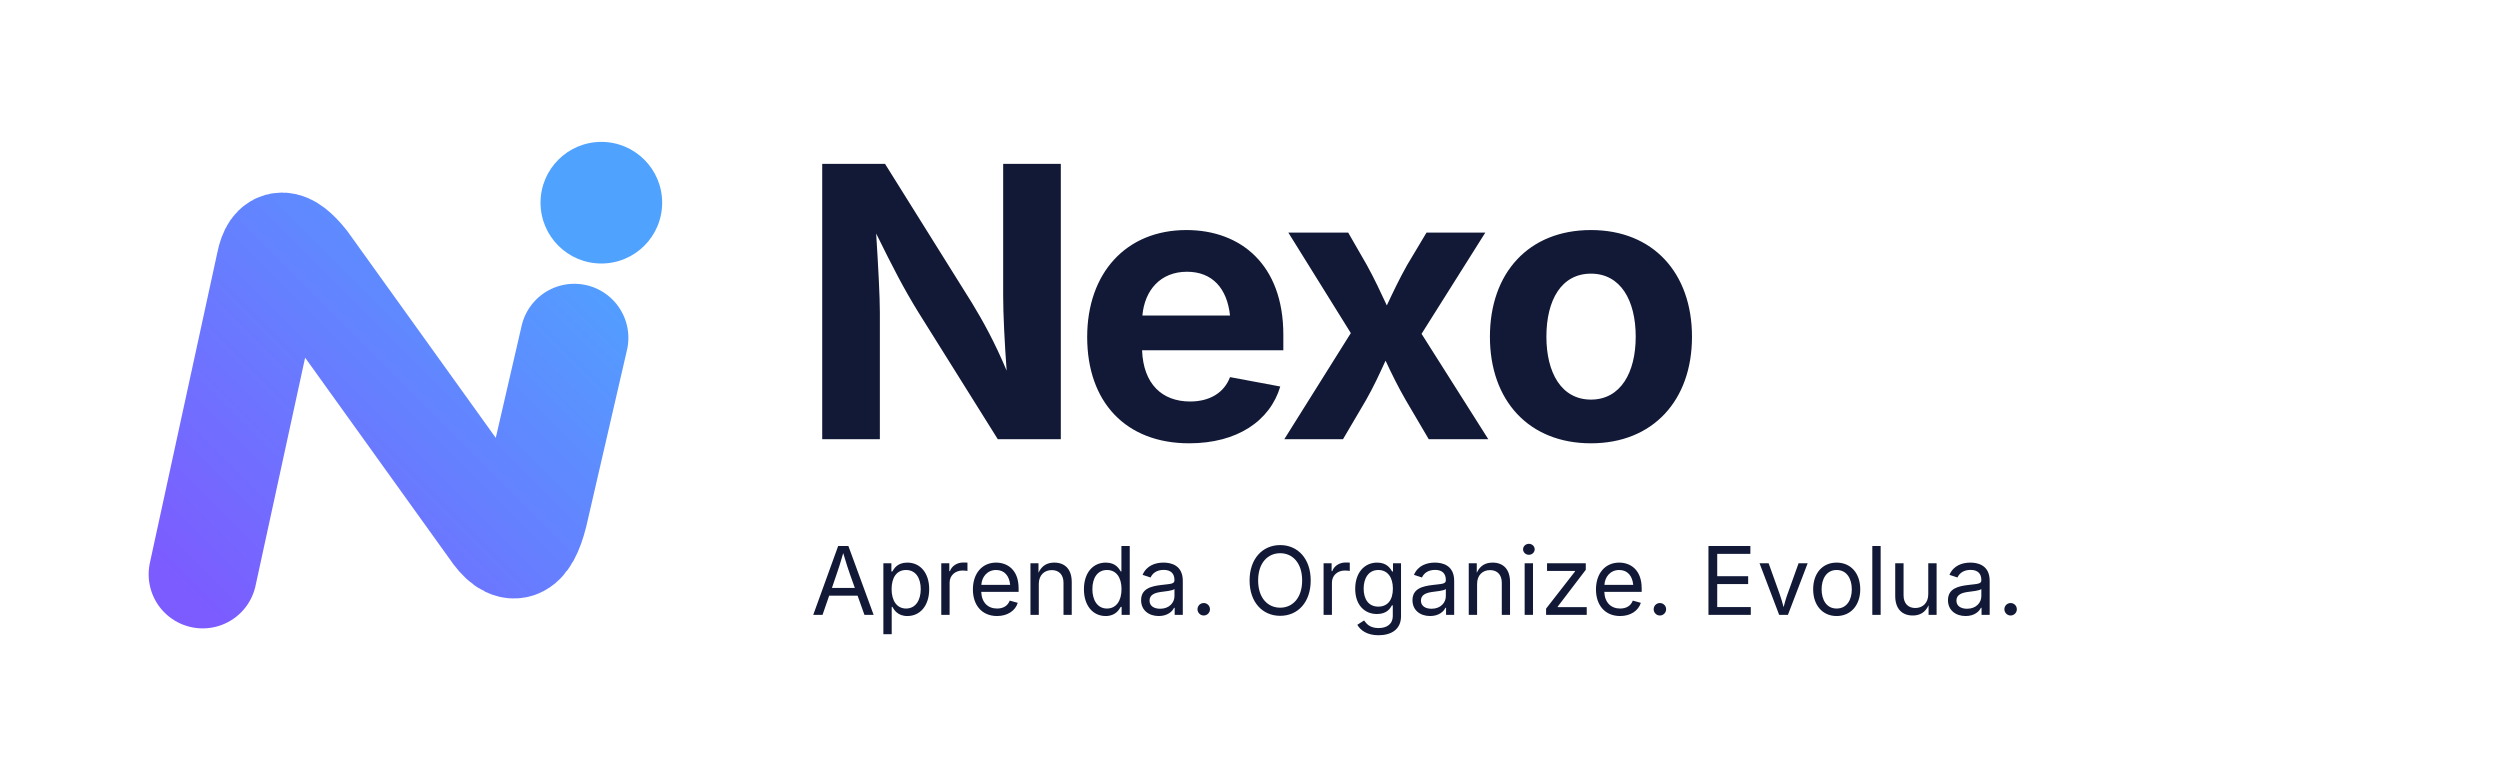
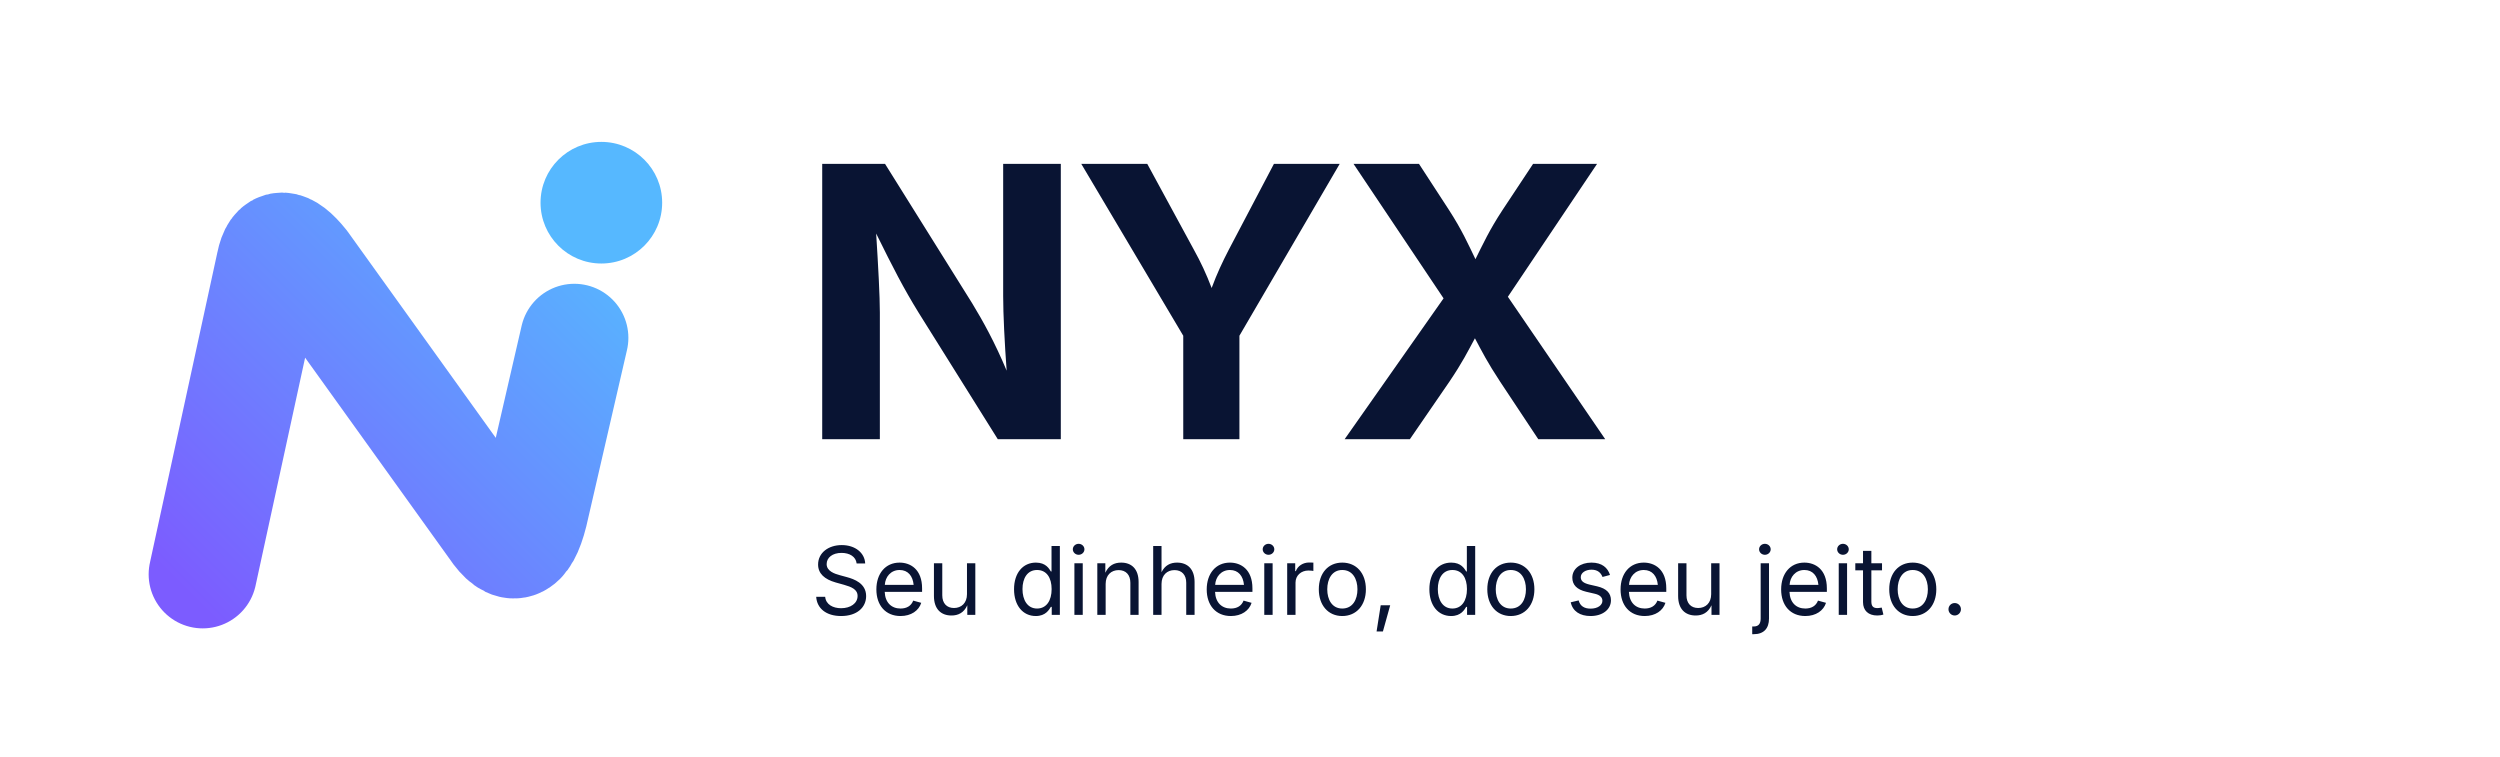
<svg xmlns="http://www.w3.org/2000/svg" viewBox="0 0 370 112">
  <g transform="translate(8 8)">
    <defs>
      <linearGradient id="trail" x1="20" y1="80" x2="78" y2="22" gradientUnits="userSpaceOnUse">
        <stop stop-color="#7C5CFF" />
-         <stop offset="1" stop-color="#4FA3FF" />
+         <stop offset="1" stop-color="#56B8FF" />
      </linearGradient>
    </defs>
    <path d="M22 77 32 31 Q33 26 37 31 L65 70 Q69 76 71 68 L77 42" fill="none" stroke="url(#trail)" stroke-width="16" stroke-linecap="round" stroke-linejoin="round" />
-     <circle cx="81" cy="22" r="9" fill="#4FA3FF" />
+     <circle cx="81" cy="22" r="9" fill="#56B8FF" />
  </g>
-   <text x="118" y="65" font-family="Inter, system-ui, sans-serif" font-weight="700" font-size="56" letter-spacing="-2" fill="#111936">Nexo</text>
-   <text x="120" y="91" font-family="Inter, system-ui, sans-serif" font-size="14" fill="#111936">Aprenda. Organize. Evolua.</text>
+   <text x="118" y="65" font-family="Inter, system-ui, sans-serif" font-weight="700" font-size="56" letter-spacing="-2" fill="#091433">NYX</text>
+   <text x="120" y="91" font-family="Inter, system-ui, sans-serif" font-size="14" fill="#091433">Seu dinheiro, do seu jeito.</text>
</svg>
